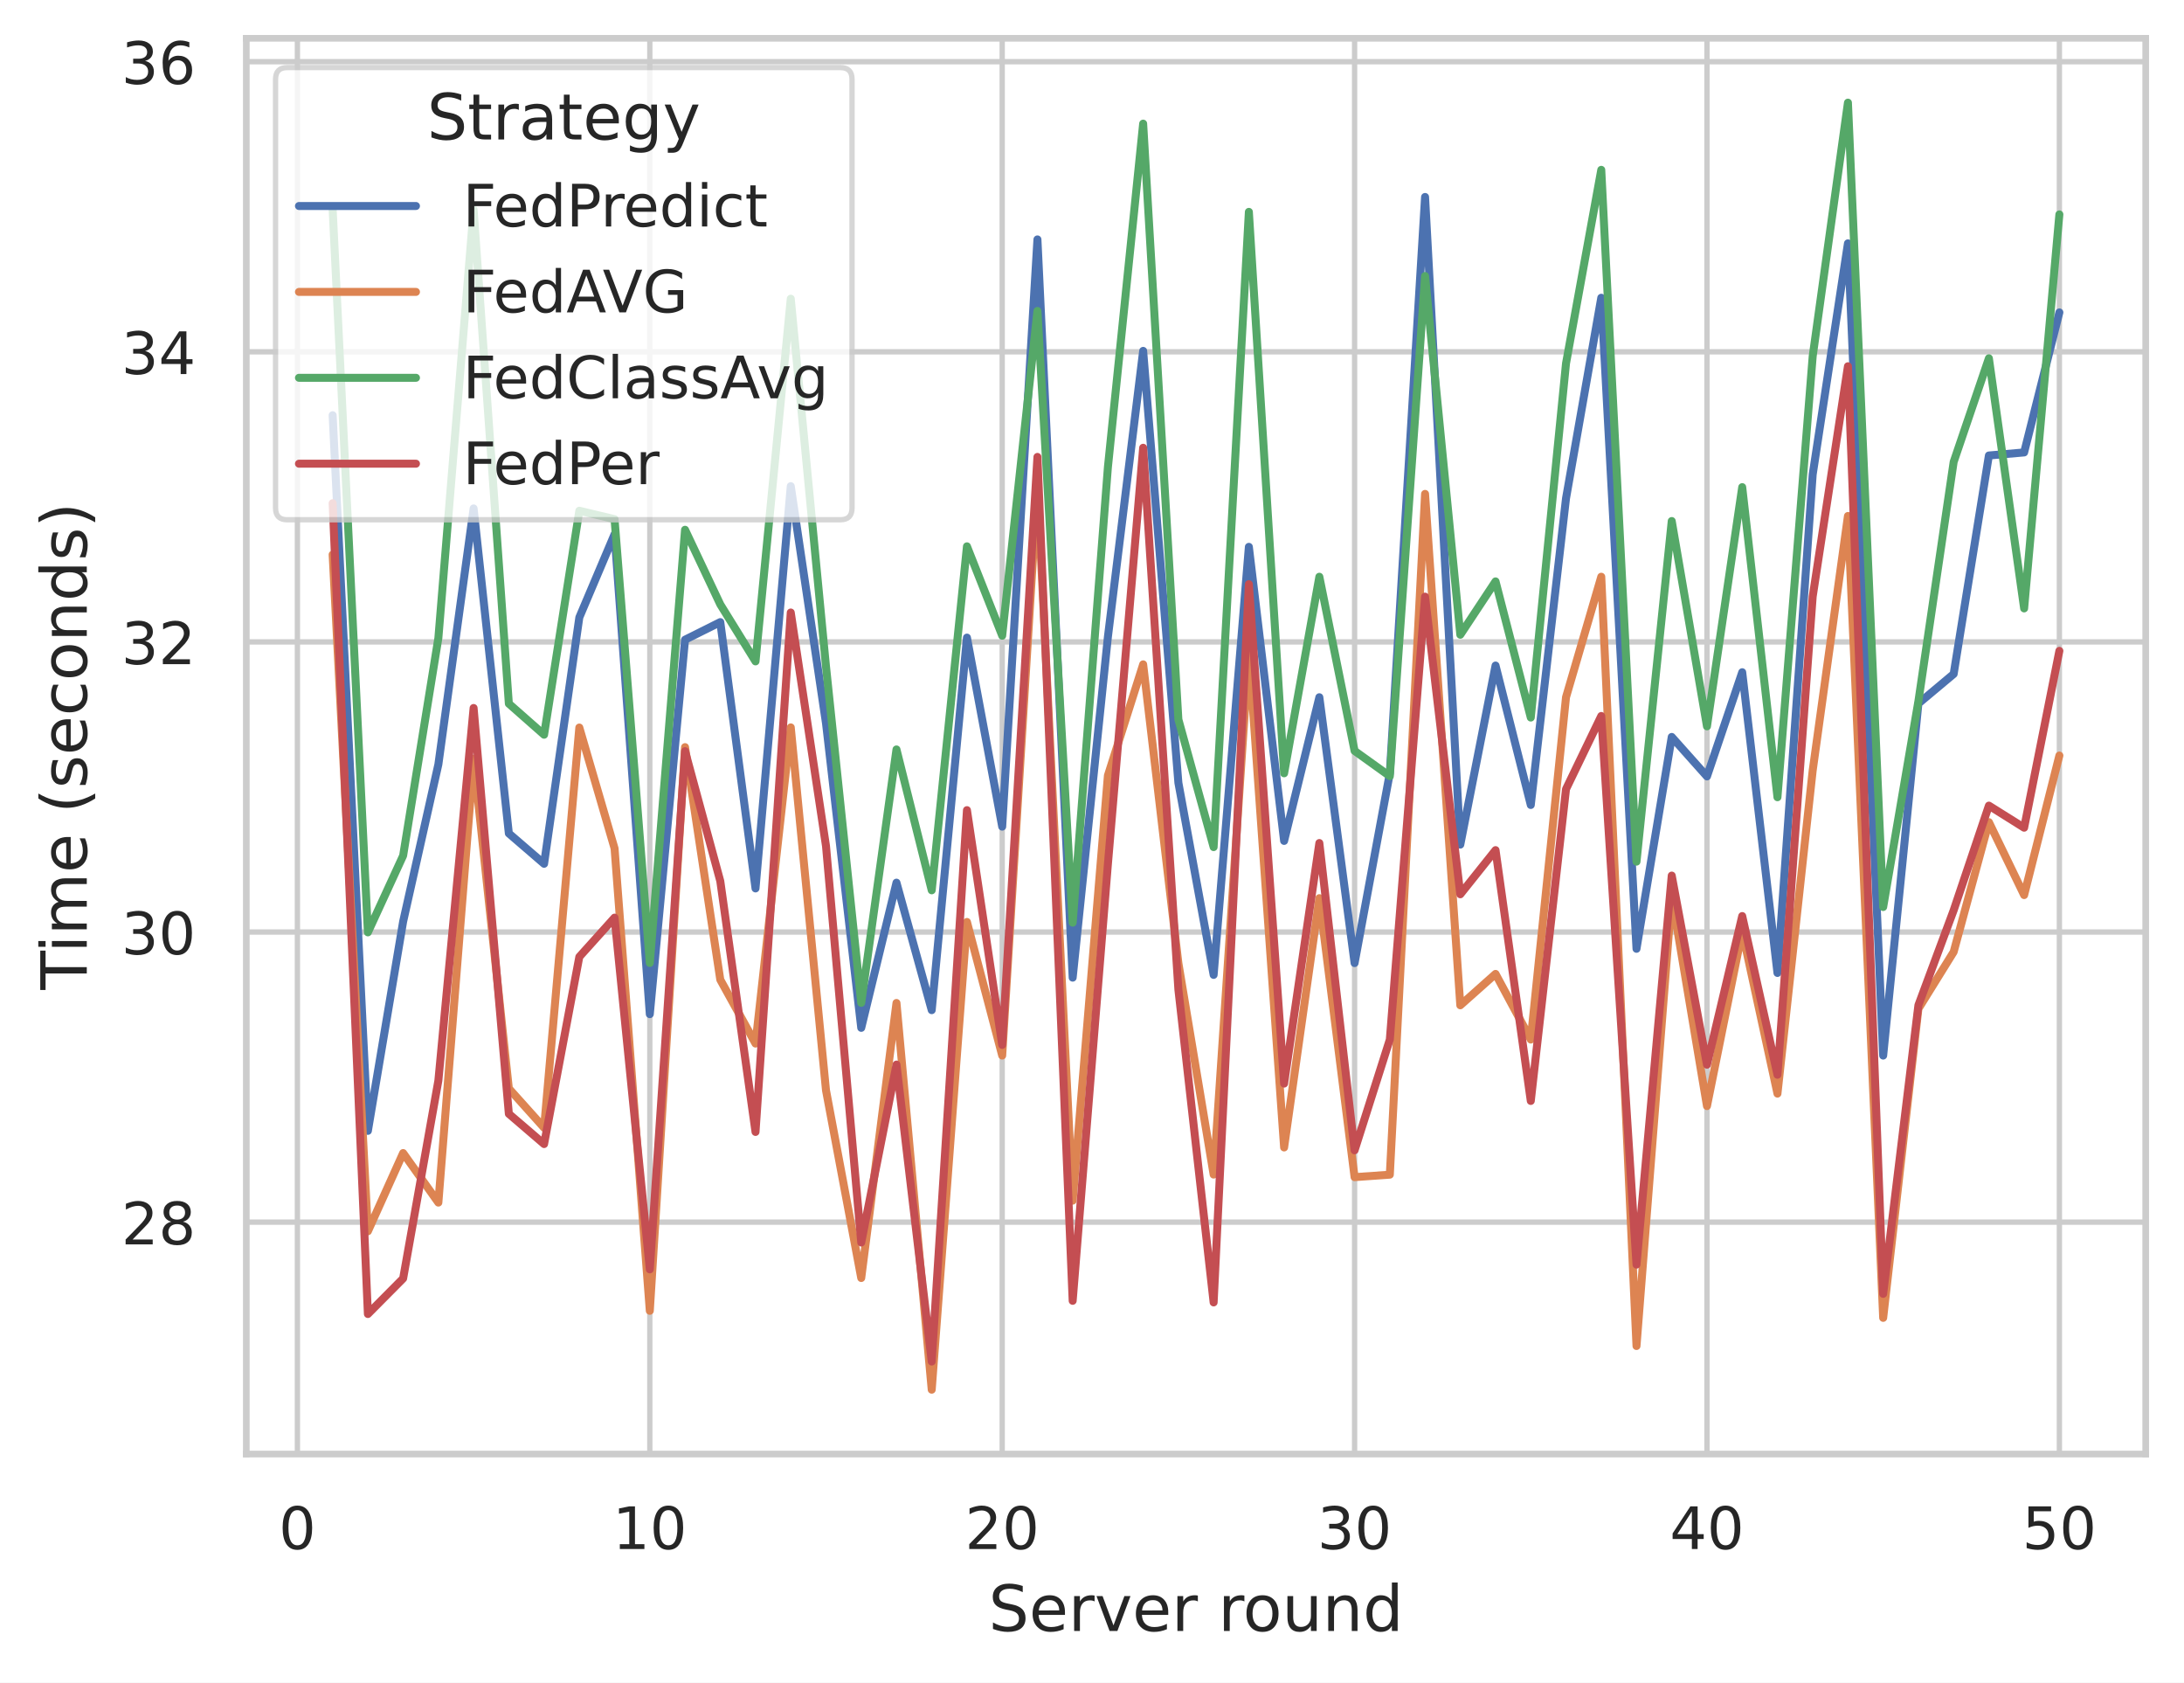
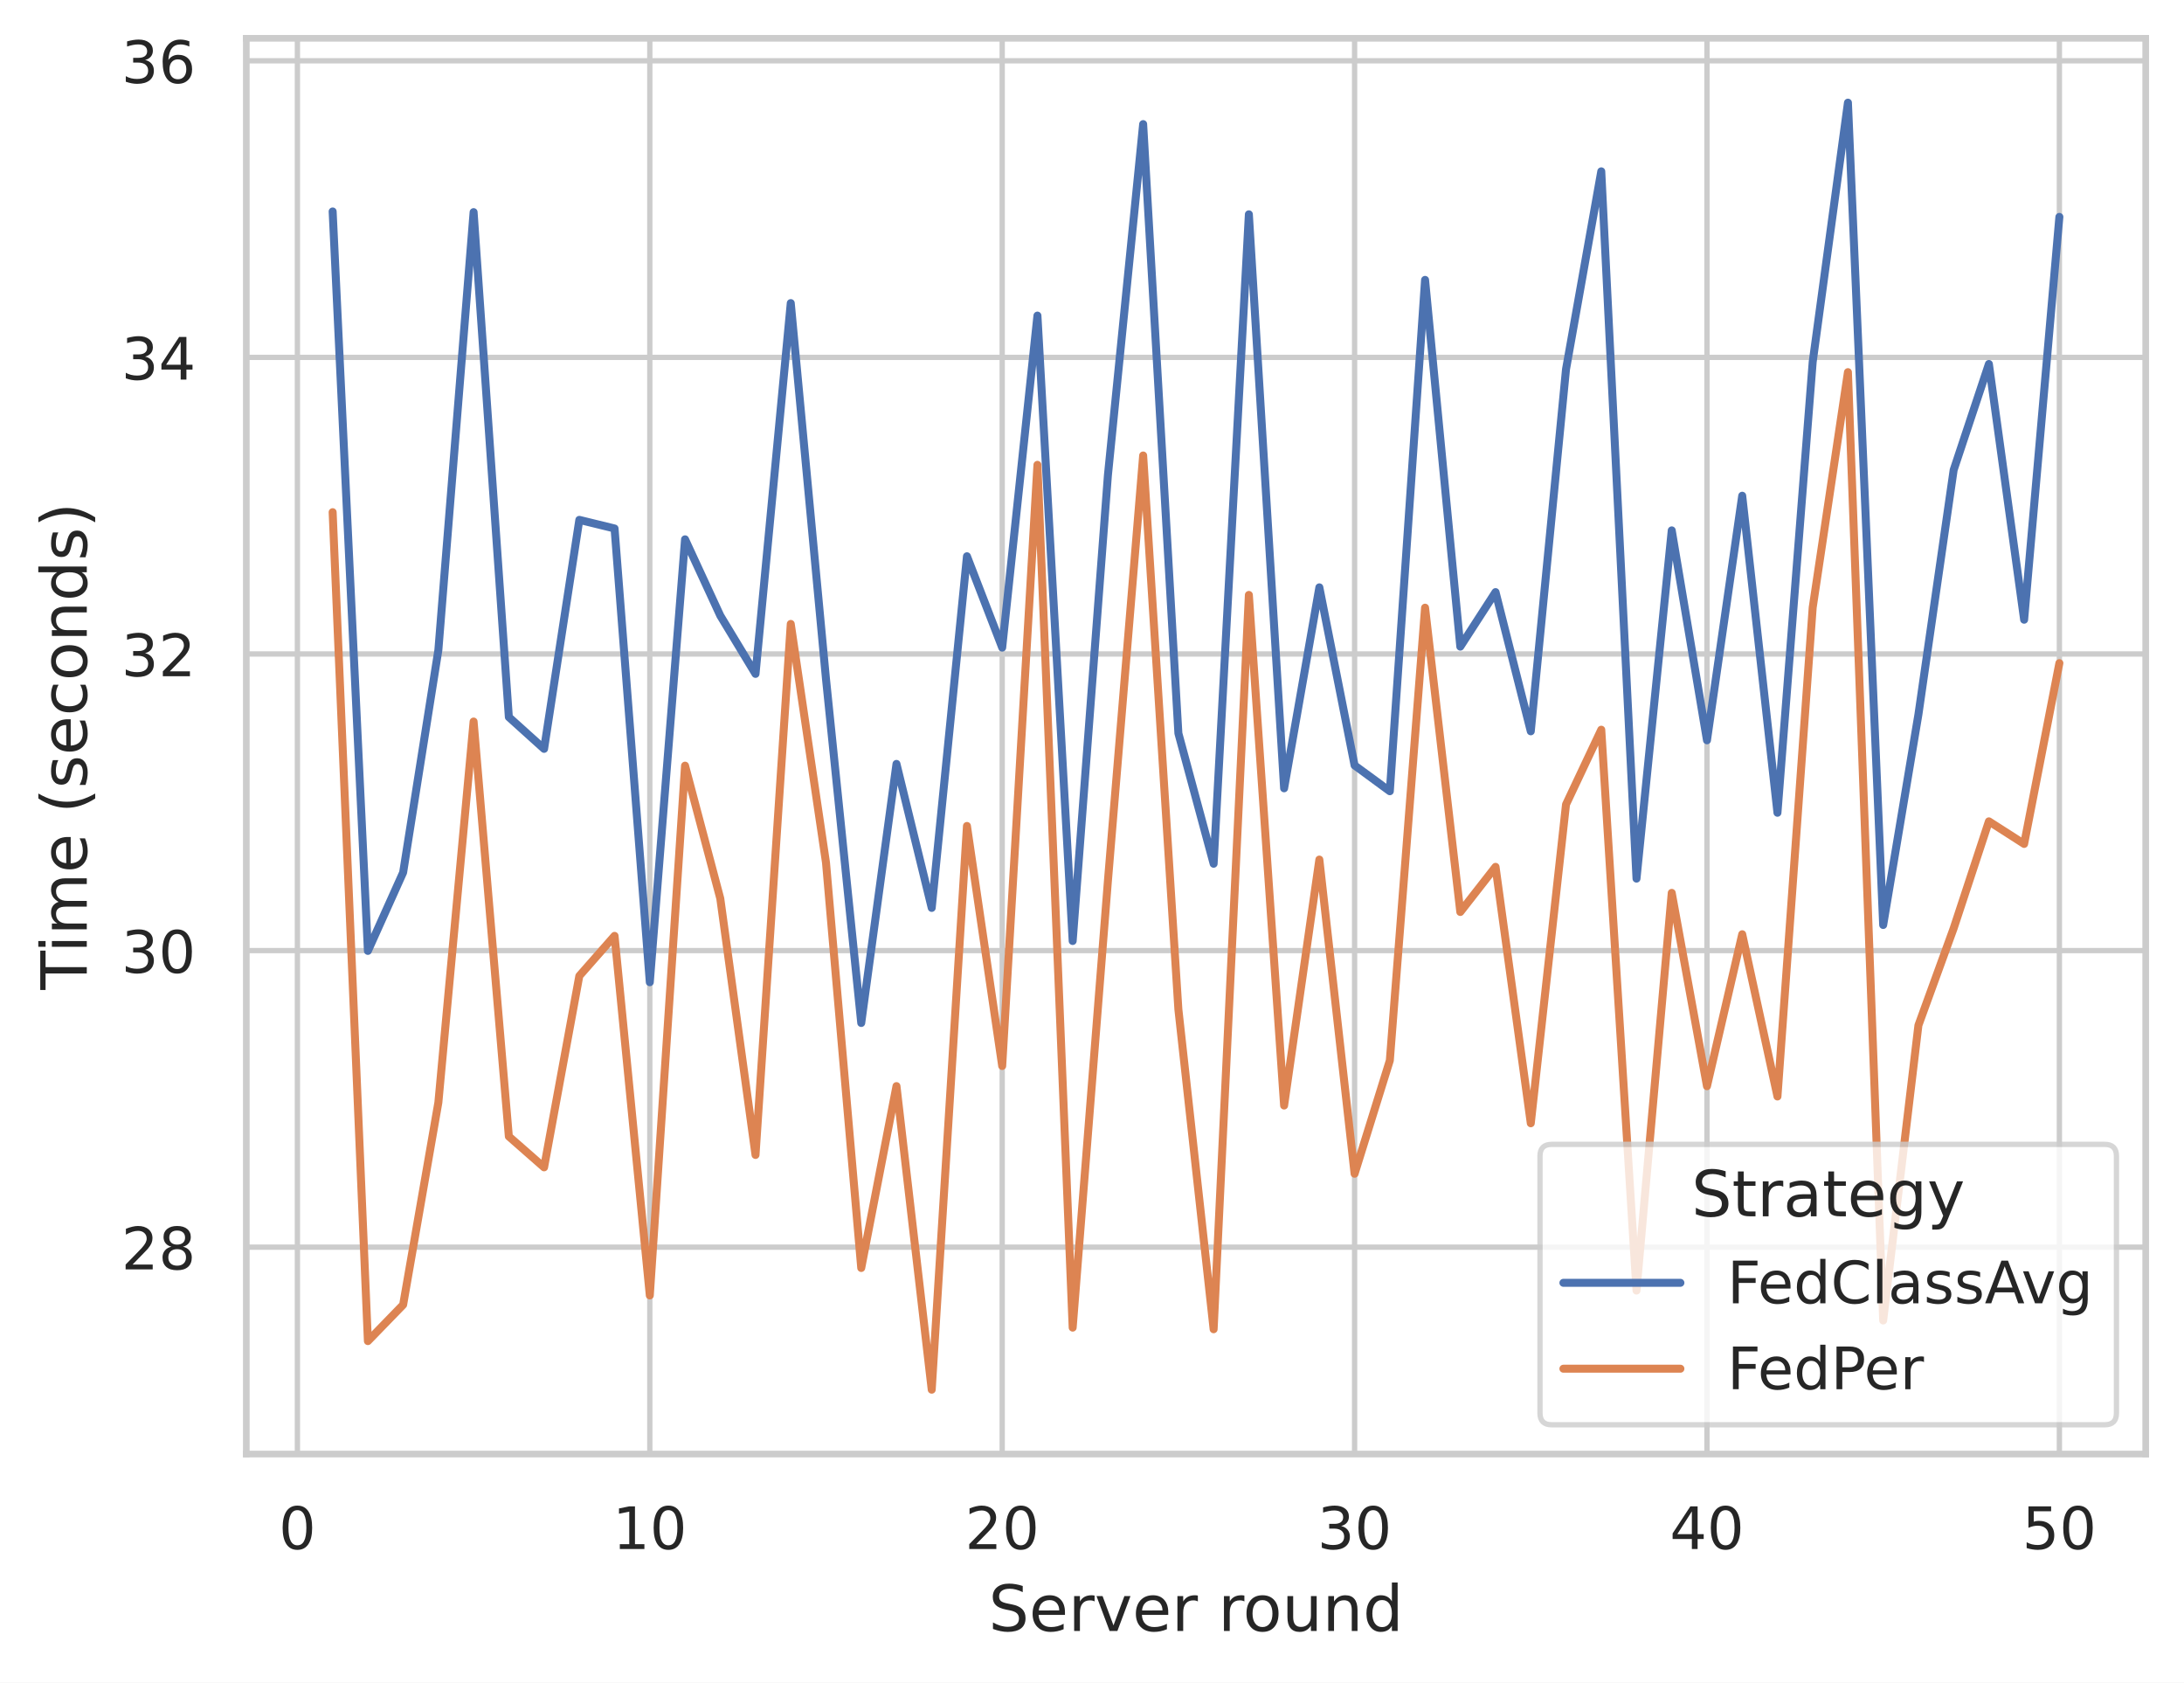
<svg xmlns="http://www.w3.org/2000/svg" xmlns:xlink="http://www.w3.org/1999/xlink" width="410.631pt" height="316.272pt" viewBox="0 0 410.631 316.272" version="1.1">
  <defs>
    <style type="text/css">*{stroke-linejoin: round; stroke-linecap: butt}</style>
  </defs>
  <g id="figure_1">
    <g id="patch_1">
      <path d="M 0 316.272  L 410.631 316.272  L 410.631 0  L 0 0  z " style="fill: #ffffff" />
    </g>
    <g id="axes_1">
      <g id="patch_2">
        <path d="M 46.311 273.312  L 403.431 273.312  L 403.431 7.2  L 46.311 7.2  z " style="fill: #ffffff" />
      </g>
      <g id="matplotlib.axis_1">
        <g id="xtick_1">
          <g id="line2d_1">
-             <path d="M 55.918 273.312  L 55.918 7.2  " clip-path="url(#pf19a397cd6)" style="fill: none; stroke: #cccccc; stroke-linecap: round" />
+             <path d="M 55.918 273.312  L 55.918 7.2  " clip-path="url(#p0d0c884f26)" style="fill: none; stroke: #cccccc; stroke-linecap: round" />
          </g>
          <g id="text_1">
            <g style="fill: #262626" transform="translate(52.419 291.1703) scale(0.11 -0.11)">
              <defs>
                <path id="DejaVuSans-30" d="M 2034 4250  Q 1547 4250 1301 3770  Q 1056 3291 1056 2328  Q 1056 1369 1301 889  Q 1547 409 2034 409  Q 2525 409 2770 889  Q 3016 1369 3016 2328  Q 3016 3291 2770 3770  Q 2525 4250 2034 4250  z M 2034 4750  Q 2819 4750 3233 4129  Q 3647 3509 3647 2328  Q 3647 1150 3233 529  Q 2819 -91 2034 -91  Q 1250 -91 836 529  Q 422 1150 422 2328  Q 422 3509 836 4129  Q 1250 4750 2034 4750  z " transform="scale(0.015625)" />
              </defs>
              <use xlink:href="#DejaVuSans-30" />
            </g>
          </g>
        </g>
        <g id="xtick_2">
          <g id="line2d_2">
-             <path d="M 122.174 273.312  L 122.174 7.2  " clip-path="url(#pf19a397cd6)" style="fill: none; stroke: #cccccc; stroke-linecap: round" />
+             <path d="M 122.174 273.312  L 122.174 7.2  " clip-path="url(#p0d0c884f26)" style="fill: none; stroke: #cccccc; stroke-linecap: round" />
          </g>
          <g id="text_2">
            <g style="fill: #262626" transform="translate(115.1757 291.1703) scale(0.11 -0.11)">
              <defs>
                <path id="DejaVuSans-31" d="M 794 531  L 1825 531  L 1825 4091  L 703 3866  L 703 4441  L 1819 4666  L 2450 4666  L 2450 531  L 3481 531  L 3481 0  L 794 0  L 794 531  z " transform="scale(0.015625)" />
              </defs>
              <use xlink:href="#DejaVuSans-31" />
              <use xlink:href="#DejaVuSans-30" x="63.623" />
            </g>
          </g>
        </g>
        <g id="xtick_3">
          <g id="line2d_3">
-             <path d="M 188.43 273.312  L 188.43 7.2  " clip-path="url(#pf19a397cd6)" style="fill: none; stroke: #cccccc; stroke-linecap: round" />
+             <path d="M 188.43 273.312  L 188.43 7.2  " clip-path="url(#p0d0c884f26)" style="fill: none; stroke: #cccccc; stroke-linecap: round" />
          </g>
          <g id="text_3">
            <g style="fill: #262626" transform="translate(181.4317 291.1703) scale(0.11 -0.11)">
              <defs>
                <path id="DejaVuSans-32" d="M 1228 531  L 3431 531  L 3431 0  L 469 0  L 469 531  Q 828 903 1448 1529  Q 2069 2156 2228 2338  Q 2531 2678 2651 2914  Q 2772 3150 2772 3378  Q 2772 3750 2511 3984  Q 2250 4219 1831 4219  Q 1534 4219 1204 4116  Q 875 4013 500 3803  L 500 4441  Q 881 4594 1212 4672  Q 1544 4750 1819 4750  Q 2544 4750 2975 4387  Q 3406 4025 3406 3419  Q 3406 3131 3298 2873  Q 3191 2616 2906 2266  Q 2828 2175 2409 1742  Q 1991 1309 1228 531  z " transform="scale(0.015625)" />
              </defs>
              <use xlink:href="#DejaVuSans-32" />
              <use xlink:href="#DejaVuSans-30" x="63.623" />
            </g>
          </g>
        </g>
        <g id="xtick_4">
          <g id="line2d_4">
-             <path d="M 254.686 273.312  L 254.686 7.2  " clip-path="url(#pf19a397cd6)" style="fill: none; stroke: #cccccc; stroke-linecap: round" />
+             <path d="M 254.686 273.312  L 254.686 7.2  " clip-path="url(#p0d0c884f26)" style="fill: none; stroke: #cccccc; stroke-linecap: round" />
          </g>
          <g id="text_4">
            <g style="fill: #262626" transform="translate(247.6877 291.1703) scale(0.11 -0.11)">
              <defs>
                <path id="DejaVuSans-33" d="M 2597 2516  Q 3050 2419 3304 2112  Q 3559 1806 3559 1356  Q 3559 666 3084 287  Q 2609 -91 1734 -91  Q 1441 -91 1130 -33  Q 819 25 488 141  L 488 750  Q 750 597 1062 519  Q 1375 441 1716 441  Q 2309 441 2620 675  Q 2931 909 2931 1356  Q 2931 1769 2642 2001  Q 2353 2234 1838 2234  L 1294 2234  L 1294 2753  L 1863 2753  Q 2328 2753 2575 2939  Q 2822 3125 2822 3475  Q 2822 3834 2567 4026  Q 2313 4219 1838 4219  Q 1578 4219 1281 4162  Q 984 4106 628 3988  L 628 4550  Q 988 4650 1302 4700  Q 1616 4750 1894 4750  Q 2613 4750 3031 4423  Q 3450 4097 3450 3541  Q 3450 3153 3228 2886  Q 3006 2619 2597 2516  z " transform="scale(0.015625)" />
              </defs>
              <use xlink:href="#DejaVuSans-33" />
              <use xlink:href="#DejaVuSans-30" x="63.623" />
            </g>
          </g>
        </g>
        <g id="xtick_5">
          <g id="line2d_5">
-             <path d="M 320.942 273.312  L 320.942 7.2  " clip-path="url(#pf19a397cd6)" style="fill: none; stroke: #cccccc; stroke-linecap: round" />
+             <path d="M 320.942 273.312  L 320.942 7.2  " clip-path="url(#p0d0c884f26)" style="fill: none; stroke: #cccccc; stroke-linecap: round" />
          </g>
          <g id="text_5">
            <g style="fill: #262626" transform="translate(313.9437 291.1703) scale(0.11 -0.11)">
              <defs>
                <path id="DejaVuSans-34" d="M 2419 4116  L 825 1625  L 2419 1625  L 2419 4116  z M 2253 4666  L 3047 4666  L 3047 1625  L 3713 1625  L 3713 1100  L 3047 1100  L 3047 0  L 2419 0  L 2419 1100  L 313 1100  L 313 1709  L 2253 4666  z " transform="scale(0.015625)" />
              </defs>
              <use xlink:href="#DejaVuSans-34" />
              <use xlink:href="#DejaVuSans-30" x="63.623" />
            </g>
          </g>
        </g>
        <g id="xtick_6">
          <g id="line2d_6">
-             <path d="M 387.199 273.312  L 387.199 7.2  " clip-path="url(#pf19a397cd6)" style="fill: none; stroke: #cccccc; stroke-linecap: round" />
+             <path d="M 387.199 273.312  L 387.199 7.2  " clip-path="url(#p0d0c884f26)" style="fill: none; stroke: #cccccc; stroke-linecap: round" />
          </g>
          <g id="text_6">
            <g style="fill: #262626" transform="translate(380.1998 291.1703) scale(0.11 -0.11)">
              <defs>
                <path id="DejaVuSans-35" d="M 691 4666  L 3169 4666  L 3169 4134  L 1269 4134  L 1269 2991  Q 1406 3038 1543 3061  Q 1681 3084 1819 3084  Q 2600 3084 3056 2656  Q 3513 2228 3513 1497  Q 3513 744 3044 326  Q 2575 -91 1722 -91  Q 1428 -91 1123 -41  Q 819 9 494 109  L 494 744  Q 775 591 1075 516  Q 1375 441 1709 441  Q 2250 441 2565 725  Q 2881 1009 2881 1497  Q 2881 1984 2565 2268  Q 2250 2553 1709 2553  Q 1456 2553 1204 2497  Q 953 2441 691 2322  L 691 4666  z " transform="scale(0.015625)" />
              </defs>
              <use xlink:href="#DejaVuSans-35" />
              <use xlink:href="#DejaVuSans-30" x="63.623" />
            </g>
          </g>
        </g>
        <g id="text_7">
          <g style="fill: #262626" transform="translate(185.8703 306.5761) scale(0.12 -0.12)">
            <defs>
              <path id="DejaVuSans-53" d="M 3425 4513  L 3425 3897  Q 3066 4069 2747 4153  Q 2428 4238 2131 4238  Q 1616 4238 1336 4038  Q 1056 3838 1056 3469  Q 1056 3159 1242 3001  Q 1428 2844 1947 2747  L 2328 2669  Q 3034 2534 3370 2195  Q 3706 1856 3706 1288  Q 3706 609 3251 259  Q 2797 -91 1919 -91  Q 1588 -91 1214 -16  Q 841 59 441 206  L 441 856  Q 825 641 1194 531  Q 1563 422 1919 422  Q 2459 422 2753 634  Q 3047 847 3047 1241  Q 3047 1584 2836 1778  Q 2625 1972 2144 2069  L 1759 2144  Q 1053 2284 737 2584  Q 422 2884 422 3419  Q 422 4038 858 4394  Q 1294 4750 2059 4750  Q 2388 4750 2728 4690  Q 3069 4631 3425 4513  z " transform="scale(0.015625)" />
              <path id="DejaVuSans-65" d="M 3597 1894  L 3597 1613  L 953 1613  Q 991 1019 1311 708  Q 1631 397 2203 397  Q 2534 397 2845 478  Q 3156 559 3463 722  L 3463 178  Q 3153 47 2828 -22  Q 2503 -91 2169 -91  Q 1331 -91 842 396  Q 353 884 353 1716  Q 353 2575 817 3079  Q 1281 3584 2069 3584  Q 2775 3584 3186 3129  Q 3597 2675 3597 1894  z M 3022 2063  Q 3016 2534 2758 2815  Q 2500 3097 2075 3097  Q 1594 3097 1305 2825  Q 1016 2553 972 2059  L 3022 2063  z " transform="scale(0.015625)" />
              <path id="DejaVuSans-72" d="M 2631 2963  Q 2534 3019 2420 3045  Q 2306 3072 2169 3072  Q 1681 3072 1420 2755  Q 1159 2438 1159 1844  L 1159 0  L 581 0  L 581 3500  L 1159 3500  L 1159 2956  Q 1341 3275 1631 3429  Q 1922 3584 2338 3584  Q 2397 3584 2469 3576  Q 2541 3569 2628 3553  L 2631 2963  z " transform="scale(0.015625)" />
              <path id="DejaVuSans-76" d="M 191 3500  L 800 3500  L 1894 563  L 2988 3500  L 3597 3500  L 2284 0  L 1503 0  L 191 3500  z " transform="scale(0.015625)" />
              <path id="DejaVuSans-20" transform="scale(0.015625)" />
              <path id="DejaVuSans-6f" d="M 1959 3097  Q 1497 3097 1228 2736  Q 959 2375 959 1747  Q 959 1119 1226 758  Q 1494 397 1959 397  Q 2419 397 2687 759  Q 2956 1122 2956 1747  Q 2956 2369 2687 2733  Q 2419 3097 1959 3097  z M 1959 3584  Q 2709 3584 3137 3096  Q 3566 2609 3566 1747  Q 3566 888 3137 398  Q 2709 -91 1959 -91  Q 1206 -91 779 398  Q 353 888 353 1747  Q 353 2609 779 3096  Q 1206 3584 1959 3584  z " transform="scale(0.015625)" />
              <path id="DejaVuSans-75" d="M 544 1381  L 544 3500  L 1119 3500  L 1119 1403  Q 1119 906 1312 657  Q 1506 409 1894 409  Q 2359 409 2629 706  Q 2900 1003 2900 1516  L 2900 3500  L 3475 3500  L 3475 0  L 2900 0  L 2900 538  Q 2691 219 2414 64  Q 2138 -91 1772 -91  Q 1169 -91 856 284  Q 544 659 544 1381  z M 1991 3584  L 1991 3584  z " transform="scale(0.015625)" />
              <path id="DejaVuSans-6e" d="M 3513 2113  L 3513 0  L 2938 0  L 2938 2094  Q 2938 2591 2744 2837  Q 2550 3084 2163 3084  Q 1697 3084 1428 2787  Q 1159 2491 1159 1978  L 1159 0  L 581 0  L 581 3500  L 1159 3500  L 1159 2956  Q 1366 3272 1645 3428  Q 1925 3584 2291 3584  Q 2894 3584 3203 3211  Q 3513 2838 3513 2113  z " transform="scale(0.015625)" />
              <path id="DejaVuSans-64" d="M 2906 2969  L 2906 4863  L 3481 4863  L 3481 0  L 2906 0  L 2906 525  Q 2725 213 2448 61  Q 2172 -91 1784 -91  Q 1150 -91 751 415  Q 353 922 353 1747  Q 353 2572 751 3078  Q 1150 3584 1784 3584  Q 2172 3584 2448 3432  Q 2725 3281 2906 2969  z M 947 1747  Q 947 1113 1208 752  Q 1469 391 1925 391  Q 2381 391 2643 752  Q 2906 1113 2906 1747  Q 2906 2381 2643 2742  Q 2381 3103 1925 3103  Q 1469 3103 1208 2742  Q 947 2381 947 1747  z " transform="scale(0.015625)" />
            </defs>
            <use xlink:href="#DejaVuSans-53" />
            <use xlink:href="#DejaVuSans-65" x="63.477" />
            <use xlink:href="#DejaVuSans-72" x="125" />
            <use xlink:href="#DejaVuSans-76" x="166.113" />
            <use xlink:href="#DejaVuSans-65" x="225.293" />
            <use xlink:href="#DejaVuSans-72" x="286.816" />
            <use xlink:href="#DejaVuSans-20" x="327.93" />
            <use xlink:href="#DejaVuSans-72" x="359.717" />
            <use xlink:href="#DejaVuSans-6f" x="398.58" />
            <use xlink:href="#DejaVuSans-75" x="459.762" />
            <use xlink:href="#DejaVuSans-6e" x="523.141" />
            <use xlink:href="#DejaVuSans-64" x="586.52" />
          </g>
        </g>
      </g>
      <g id="matplotlib.axis_2">
        <g id="ytick_1">
          <g id="line2d_7">
-             <path d="M 46.311 229.725  L 403.431 229.725  " clip-path="url(#pf19a397cd6)" style="fill: none; stroke: #cccccc; stroke-linecap: round" />
+             <path d="M 46.311 234.43  L 403.431 234.43  " clip-path="url(#p0d0c884f26)" style="fill: none; stroke: #cccccc; stroke-linecap: round" />
          </g>
          <g id="text_8">
-             <g style="fill: #262626" transform="translate(22.81375 233.9042) scale(0.11 -0.11)">
+             <g style="fill: #262626" transform="translate(22.81375 238.6095) scale(0.11 -0.11)">
              <defs>
                <path id="DejaVuSans-38" d="M 2034 2216  Q 1584 2216 1326 1975  Q 1069 1734 1069 1313  Q 1069 891 1326 650  Q 1584 409 2034 409  Q 2484 409 2743 651  Q 3003 894 3003 1313  Q 3003 1734 2745 1975  Q 2488 2216 2034 2216  z M 1403 2484  Q 997 2584 770 2862  Q 544 3141 544 3541  Q 544 4100 942 4425  Q 1341 4750 2034 4750  Q 2731 4750 3128 4425  Q 3525 4100 3525 3541  Q 3525 3141 3298 2862  Q 3072 2584 2669 2484  Q 3125 2378 3379 2068  Q 3634 1759 3634 1313  Q 3634 634 3220 271  Q 2806 -91 2034 -91  Q 1263 -91 848 271  Q 434 634 434 1313  Q 434 1759 690 2068  Q 947 2378 1403 2484  z M 1172 3481  Q 1172 3119 1398 2916  Q 1625 2713 2034 2713  Q 2441 2713 2670 2916  Q 2900 3119 2900 3481  Q 2900 3844 2670 4047  Q 2441 4250 2034 4250  Q 1625 4250 1398 4047  Q 1172 3844 1172 3481  z " transform="scale(0.015625)" />
              </defs>
              <use xlink:href="#DejaVuSans-32" />
              <use xlink:href="#DejaVuSans-38" x="63.623" />
            </g>
          </g>
        </g>
        <g id="ytick_2">
          <g id="line2d_8">
-             <path d="M 46.311 175.193  L 403.431 175.193  " clip-path="url(#pf19a397cd6)" style="fill: none; stroke: #cccccc; stroke-linecap: round" />
+             <path d="M 46.311 178.678  L 403.431 178.678  " clip-path="url(#p0d0c884f26)" style="fill: none; stroke: #cccccc; stroke-linecap: round" />
          </g>
          <g id="text_9">
-             <g style="fill: #262626" transform="translate(22.81375 179.3717) scale(0.11 -0.11)">
+             <g style="fill: #262626" transform="translate(22.81375 182.8576) scale(0.11 -0.11)">
              <use xlink:href="#DejaVuSans-33" />
              <use xlink:href="#DejaVuSans-30" x="63.623" />
            </g>
          </g>
        </g>
        <g id="ytick_3">
          <g id="line2d_9">
-             <path d="M 46.311 120.66  L 403.431 120.66  " clip-path="url(#pf19a397cd6)" style="fill: none; stroke: #cccccc; stroke-linecap: round" />
+             <path d="M 46.311 122.927  L 403.431 122.927  " clip-path="url(#p0d0c884f26)" style="fill: none; stroke: #cccccc; stroke-linecap: round" />
          </g>
          <g id="text_10">
-             <g style="fill: #262626" transform="translate(22.81375 124.8392) scale(0.11 -0.11)">
+             <g style="fill: #262626" transform="translate(22.81375 127.1057) scale(0.11 -0.11)">
              <use xlink:href="#DejaVuSans-33" />
              <use xlink:href="#DejaVuSans-32" x="63.623" />
            </g>
          </g>
        </g>
        <g id="ytick_4">
          <g id="line2d_10">
-             <path d="M 46.311 66.127  L 403.431 66.127  " clip-path="url(#pf19a397cd6)" style="fill: none; stroke: #cccccc; stroke-linecap: round" />
+             <path d="M 46.311 67.175  L 403.431 67.175  " clip-path="url(#p0d0c884f26)" style="fill: none; stroke: #cccccc; stroke-linecap: round" />
          </g>
          <g id="text_11">
-             <g style="fill: #262626" transform="translate(22.81375 70.30664) scale(0.11 -0.11)">
+             <g style="fill: #262626" transform="translate(22.81375 71.35381) scale(0.11 -0.11)">
              <use xlink:href="#DejaVuSans-33" />
              <use xlink:href="#DejaVuSans-34" x="63.623" />
            </g>
          </g>
        </g>
        <g id="ytick_5">
          <g id="line2d_11">
-             <path d="M 46.311 11.595  L 403.431 11.595  " clip-path="url(#pf19a397cd6)" style="fill: none; stroke: #cccccc; stroke-linecap: round" />
+             <path d="M 46.311 11.423  L 403.431 11.423  " clip-path="url(#p0d0c884f26)" style="fill: none; stroke: #cccccc; stroke-linecap: round" />
          </g>
          <g id="text_12">
-             <g style="fill: #262626" transform="translate(22.81375 15.77412) scale(0.11 -0.11)">
+             <g style="fill: #262626" transform="translate(22.81375 15.60192) scale(0.11 -0.11)">
              <defs>
                <path id="DejaVuSans-36" d="M 2113 2584  Q 1688 2584 1439 2293  Q 1191 2003 1191 1497  Q 1191 994 1439 701  Q 1688 409 2113 409  Q 2538 409 2786 701  Q 3034 994 3034 1497  Q 3034 2003 2786 2293  Q 2538 2584 2113 2584  z M 3366 4563  L 3366 3988  Q 3128 4100 2886 4159  Q 2644 4219 2406 4219  Q 1781 4219 1451 3797  Q 1122 3375 1075 2522  Q 1259 2794 1537 2939  Q 1816 3084 2150 3084  Q 2853 3084 3261 2657  Q 3669 2231 3669 1497  Q 3669 778 3244 343  Q 2819 -91 2113 -91  Q 1303 -91 875 529  Q 447 1150 447 2328  Q 447 3434 972 4092  Q 1497 4750 2381 4750  Q 2619 4750 2861 4703  Q 3103 4656 3366 4563  z " transform="scale(0.015625)" />
              </defs>
              <use xlink:href="#DejaVuSans-33" />
              <use xlink:href="#DejaVuSans-36" x="63.623" />
            </g>
          </g>
        </g>
        <g id="text_13">
          <g style="fill: #262626" transform="translate(16.31812 186.0501) rotate(-90) scale(0.12 -0.12)">
            <defs>
              <path id="DejaVuSans-54" d="M -19 4666  L 3928 4666  L 3928 4134  L 2272 4134  L 2272 0  L 1638 0  L 1638 4134  L -19 4134  L -19 4666  z " transform="scale(0.015625)" />
              <path id="DejaVuSans-69" d="M 603 3500  L 1178 3500  L 1178 0  L 603 0  L 603 3500  z M 603 4863  L 1178 4863  L 1178 4134  L 603 4134  L 603 4863  z " transform="scale(0.015625)" />
              <path id="DejaVuSans-6d" d="M 3328 2828  Q 3544 3216 3844 3400  Q 4144 3584 4550 3584  Q 5097 3584 5394 3201  Q 5691 2819 5691 2113  L 5691 0  L 5113 0  L 5113 2094  Q 5113 2597 4934 2840  Q 4756 3084 4391 3084  Q 3944 3084 3684 2787  Q 3425 2491 3425 1978  L 3425 0  L 2847 0  L 2847 2094  Q 2847 2600 2669 2842  Q 2491 3084 2119 3084  Q 1678 3084 1418 2786  Q 1159 2488 1159 1978  L 1159 0  L 581 0  L 581 3500  L 1159 3500  L 1159 2956  Q 1356 3278 1631 3431  Q 1906 3584 2284 3584  Q 2666 3584 2933 3390  Q 3200 3197 3328 2828  z " transform="scale(0.015625)" />
              <path id="DejaVuSans-28" d="M 1984 4856  Q 1566 4138 1362 3434  Q 1159 2731 1159 2009  Q 1159 1288 1364 580  Q 1569 -128 1984 -844  L 1484 -844  Q 1016 -109 783 600  Q 550 1309 550 2009  Q 550 2706 781 3412  Q 1013 4119 1484 4856  L 1984 4856  z " transform="scale(0.015625)" />
              <path id="DejaVuSans-73" d="M 2834 3397  L 2834 2853  Q 2591 2978 2328 3040  Q 2066 3103 1784 3103  Q 1356 3103 1142 2972  Q 928 2841 928 2578  Q 928 2378 1081 2264  Q 1234 2150 1697 2047  L 1894 2003  Q 2506 1872 2764 1633  Q 3022 1394 3022 966  Q 3022 478 2636 193  Q 2250 -91 1575 -91  Q 1294 -91 989 -36  Q 684 19 347 128  L 347 722  Q 666 556 975 473  Q 1284 391 1588 391  Q 1994 391 2212 530  Q 2431 669 2431 922  Q 2431 1156 2273 1281  Q 2116 1406 1581 1522  L 1381 1569  Q 847 1681 609 1914  Q 372 2147 372 2553  Q 372 3047 722 3315  Q 1072 3584 1716 3584  Q 2034 3584 2315 3537  Q 2597 3491 2834 3397  z " transform="scale(0.015625)" />
              <path id="DejaVuSans-63" d="M 3122 3366  L 3122 2828  Q 2878 2963 2633 3030  Q 2388 3097 2138 3097  Q 1578 3097 1268 2742  Q 959 2388 959 1747  Q 959 1106 1268 751  Q 1578 397 2138 397  Q 2388 397 2633 464  Q 2878 531 3122 666  L 3122 134  Q 2881 22 2623 -34  Q 2366 -91 2075 -91  Q 1284 -91 818 406  Q 353 903 353 1747  Q 353 2603 823 3093  Q 1294 3584 2113 3584  Q 2378 3584 2631 3529  Q 2884 3475 3122 3366  z " transform="scale(0.015625)" />
              <path id="DejaVuSans-29" d="M 513 4856  L 1013 4856  Q 1481 4119 1714 3412  Q 1947 2706 1947 2009  Q 1947 1309 1714 600  Q 1481 -109 1013 -844  L 513 -844  Q 928 -128 1133 580  Q 1338 1288 1338 2009  Q 1338 2731 1133 3434  Q 928 4138 513 4856  z " transform="scale(0.015625)" />
            </defs>
            <use xlink:href="#DejaVuSans-54" />
            <use xlink:href="#DejaVuSans-69" x="57.959" />
            <use xlink:href="#DejaVuSans-6d" x="85.742" />
            <use xlink:href="#DejaVuSans-65" x="183.154" />
            <use xlink:href="#DejaVuSans-20" x="244.678" />
            <use xlink:href="#DejaVuSans-28" x="276.465" />
            <use xlink:href="#DejaVuSans-73" x="315.479" />
            <use xlink:href="#DejaVuSans-65" x="367.578" />
            <use xlink:href="#DejaVuSans-63" x="429.102" />
            <use xlink:href="#DejaVuSans-6f" x="484.082" />
            <use xlink:href="#DejaVuSans-6e" x="545.264" />
            <use xlink:href="#DejaVuSans-64" x="608.643" />
            <use xlink:href="#DejaVuSans-73" x="672.119" />
            <use xlink:href="#DejaVuSans-29" x="724.219" />
          </g>
        </g>
      </g>
      <g id="PolyCollection_1" />
      <g id="PolyCollection_2" />
-       <g id="PolyCollection_3" />
-       <g id="PolyCollection_4" />
      <g id="line2d_12">
-         <path d="M 62.544 78.046  L 69.17 212.568  L 75.795 173.226  L 82.421 143.687  L 89.046 95.57  L 95.672 156.654  L 102.298 162.363  L 108.923 116.056  L 115.549 100.415  L 122.174 190.628  L 128.8 120.245  L 135.426 116.936  L 142.051 166.995  L 148.677 91.382  L 155.302 135.944  L 161.928 193.203  L 168.554 165.913  L 175.179 189.876  L 181.805 119.849  L 188.43 155.38  L 195.056 45.003  L 201.682 183.765  L 208.307 119.699  L 214.933 65.956  L 221.558 147.14  L 228.184 183.246  L 234.81 102.789  L 241.435 158.065  L 248.061 131.06  L 254.686 181.029  L 261.312 145.321  L 267.938 37.022  L 274.563 158.758  L 281.189 125.1  L 287.814 151.313  L 294.44 93.672  L 301.066 55.969  L 307.691 178.344  L 314.317 138.521  L 320.942 145.942  L 327.568 126.358  L 334.194 182.883  L 340.819 89.173  L 347.445 45.741  L 354.071 198.414  L 360.696 132.238  L 367.322 126.689  L 373.947 85.617  L 380.573 85.043  L 387.199 58.721  " clip-path="url(#pf19a397cd6)" style="fill: none; stroke: #4c72b0; stroke-width: 1.5; stroke-linecap: round" />
+         <path d="M 62.544 39.747  L 69.17 178.738  L 75.795 164  L 82.421 122.187  L 89.046 39.874  L 95.672 134.79  L 102.298 140.761  L 108.923 97.718  L 115.549 99.338  L 122.174 184.625  L 128.8 101.375  L 135.426 115.717  L 142.051 126.668  L 148.677 56.972  L 155.302 127.64  L 161.928 192.287  L 168.554 143.59  L 175.179 170.658  L 181.805 104.559  L 188.43 121.727  L 195.056 59.323  L 201.682 176.878  L 208.307 89.34  L 214.933 23.328  L 221.558 137.836  L 228.184 162.357  L 234.81 40.283  L 241.435 148.174  L 248.061 110.403  L 254.686 143.866  L 261.312 148.726  L 267.938 52.61  L 274.563 121.545  L 281.189 111.298  L 287.814 137.462  L 294.44 69.402  L 301.066 32.208  L 307.691 165.152  L 314.317 99.695  L 320.942 139.152  L 327.568 93.182  L 334.194 152.773  L 340.819 68.029  L 347.445 19.296  L 354.071 173.869  L 360.696 134.306  L 367.322 88.338  L 373.947 68.417  L 380.573 116.486  L 387.199 40.772  " clip-path="url(#p0d0c884f26)" style="fill: none; stroke: #4c72b0; stroke-width: 1.5; stroke-linecap: round" />
      </g>
      <g id="line2d_13">
-         <path d="M 62.544 104.241  L 69.17 231.445  L 75.795 216.739  L 82.421 226.048  L 89.046 142.613  L 95.672 204.604  L 102.298 211.988  L 108.923 136.754  L 115.549 159.473  L 122.174 246.39  L 128.8 140.439  L 135.426 184.155  L 142.051 196.155  L 148.677 136.728  L 155.302 204.94  L 161.928 240.224  L 168.554 188.528  L 175.179 261.216  L 181.805 173.301  L 188.43 198.409  L 195.056 91.321  L 201.682 225.683  L 208.307 145.771  L 214.933 124.878  L 221.558 181.048  L 228.184 220.78  L 234.81 122.418  L 241.435 215.682  L 248.061 168.826  L 254.686 221.265  L 261.312 220.798  L 267.938 92.837  L 274.563 188.962  L 281.189 183.066  L 287.814 195.401  L 294.44 131.051  L 301.066 108.409  L 307.691 253.006  L 314.317 168.44  L 320.942 207.905  L 327.568 175.066  L 334.194 205.563  L 340.819 144.813  L 347.445 96.986  L 354.071 247.716  L 360.696 189.602  L 367.322 178.927  L 373.947 154.537  L 380.573 168.245  L 387.199 142.018  " clip-path="url(#pf19a397cd6)" style="fill: none; stroke: #dd8452; stroke-width: 1.5; stroke-linecap: round" />
-       </g>
-       <g id="line2d_14">
-         <path d="M 62.544 39.299  L 69.17 175.251  L 75.795 160.835  L 82.421 119.936  L 89.046 39.424  L 95.672 132.264  L 102.298 138.104  L 108.923 96.003  L 115.549 97.588  L 122.174 181.009  L 128.8 99.58  L 135.426 113.609  L 142.051 124.319  L 148.677 56.148  L 155.302 125.27  L 161.928 188.503  L 168.554 140.872  L 175.179 167.348  L 181.805 102.694  L 188.43 119.487  L 195.056 58.448  L 201.682 173.431  L 208.307 87.808  L 214.933 23.24  L 221.558 135.244  L 228.184 159.228  L 234.81 39.824  L 241.435 145.355  L 248.061 108.411  L 254.686 141.142  L 261.312 145.895  L 267.938 51.882  L 274.563 119.308  L 281.189 109.286  L 287.814 134.877  L 294.44 68.306  L 301.066 31.925  L 307.691 161.962  L 314.317 97.937  L 320.942 136.53  L 327.568 91.566  L 334.194 149.854  L 340.819 66.963  L 347.445 19.296  L 354.071 170.489  L 360.696 131.791  L 367.322 86.828  L 373.947 67.343  L 380.573 114.361  L 387.199 40.302  " clip-path="url(#pf19a397cd6)" style="fill: none; stroke: #55a868; stroke-width: 1.5; stroke-linecap: round" />
-       </g>
-       <g id="line2d_15">
-         <path d="M 62.544 94.588  L 69.17 246.992  L 75.795 240.315  L 82.421 203.123  L 89.046 133.081  L 95.672 209.363  L 102.298 215.045  L 108.923 179.853  L 115.549 172.487  L 122.174 238.599  L 128.8 141.195  L 135.426 165.619  L 142.051 212.767  L 148.677 115.136  L 155.302 159.021  L 161.928 233.549  L 168.554 200.11  L 175.179 255.925  L 181.805 152.281  L 188.43 196.409  L 195.056 85.886  L 201.682 244.512  L 208.307 162.4  L 214.933 84.167  L 221.558 186.013  L 228.184 244.812  L 234.81 109.804  L 241.435 203.68  L 248.061 158.463  L 254.686 216.224  L 261.312 195.398  L 267.938 112.151  L 274.563 168.096  L 281.189 159.799  L 287.814 206.942  L 294.44 148.325  L 301.066 134.584  L 307.691 237.705  L 314.317 164.583  L 320.942 200.127  L 327.568 172.189  L 334.194 202.019  L 340.819 112.121  L 347.445 68.843  L 354.071 243.203  L 360.696 188.936  L 367.322 171.102  L 373.947 151.432  L 380.573 155.582  L 387.199 122.342  " clip-path="url(#pf19a397cd6)" style="fill: none; stroke: #c44e52; stroke-width: 1.5; stroke-linecap: round" />
-       </g>
-       <g id="line2d_16" />
-       <g id="line2d_17" />
-       <g id="line2d_18" />
-       <g id="line2d_19" />
+         <path d="M 62.544 96.271  L 69.17 252.083  L 75.795 245.257  L 82.421 207.233  L 89.046 135.625  L 95.672 213.613  L 102.298 219.422  L 108.923 183.443  L 115.549 175.913  L 122.174 243.502  L 128.8 143.92  L 135.426 168.891  L 142.051 217.093  L 148.677 117.279  L 155.302 162.146  L 161.928 238.34  L 168.554 204.153  L 175.179 261.216  L 181.805 155.255  L 188.43 200.37  L 195.056 87.375  L 201.682 249.548  L 208.307 165.6  L 214.933 85.617  L 221.558 189.741  L 228.184 249.855  L 234.81 111.828  L 241.435 207.803  L 248.061 161.574  L 254.686 220.627  L 261.312 199.336  L 267.938 114.227  L 274.563 171.423  L 281.189 162.941  L 287.814 211.138  L 294.44 151.21  L 301.066 137.162  L 307.691 242.589  L 314.317 167.831  L 320.942 204.171  L 327.568 175.608  L 334.194 206.105  L 340.819 114.197  L 347.445 69.951  L 354.071 248.21  L 360.696 192.729  L 367.322 174.496  L 373.947 154.387  L 380.573 158.63  L 387.199 124.646  " clip-path="url(#p0d0c884f26)" style="fill: none; stroke: #dd8452; stroke-width: 1.5; stroke-linecap: round" />
+       </g>
+       <g id="line2d_14" />
+       <g id="line2d_15" />
      <g id="patch_3">
        <path d="M 46.311 273.312  L 46.311 7.2  " style="fill: none; stroke: #cccccc; stroke-width: 1.25; stroke-linejoin: miter; stroke-linecap: square" />
      </g>
      <g id="patch_4">
        <path d="M 403.431 273.312  L 403.431 7.2  " style="fill: none; stroke: #cccccc; stroke-width: 1.25; stroke-linejoin: miter; stroke-linecap: square" />
      </g>
      <g id="patch_5">
        <path d="M 46.311 273.312  L 403.431 273.312  " style="fill: none; stroke: #cccccc; stroke-width: 1.25; stroke-linejoin: miter; stroke-linecap: square" />
      </g>
      <g id="patch_6">
        <path d="M 46.311 7.2  L 403.431 7.2  " style="fill: none; stroke: #cccccc; stroke-width: 1.25; stroke-linejoin: miter; stroke-linecap: square" />
      </g>
      <g id="legend_1">
        <g id="patch_7">
-           <path d="M 54.011 97.698  L 157.996 97.698  Q 160.196 97.698 160.196 95.498  L 160.196 14.9  Q 160.196 12.7 157.996 12.7  L 54.011 12.7  Q 51.811 12.7 51.811 14.9  L 51.811 95.498  Q 51.811 97.698 54.011 97.698  z " style="fill: #ffffff; opacity: 0.8; stroke: #cccccc; stroke-linejoin: miter" />
+           <path d="M 291.747 267.812  L 395.731 267.812  Q 397.931 267.812 397.931 265.612  L 397.931 217.306  Q 397.931 215.106 395.731 215.106  L 291.747 215.106  Q 289.547 215.106 289.547 217.306  L 289.547 265.612  Q 289.547 267.812 291.747 267.812  z " style="fill: #ffffff; opacity: 0.8; stroke: #cccccc; stroke-linejoin: miter" />
        </g>
        <g id="text_14">
-           <g style="fill: #262626" transform="translate(80.29438 26.21813) scale(0.12 -0.12)">
+           <g style="fill: #262626" transform="translate(318.03 228.6245) scale(0.12 -0.12)">
            <defs>
              <path id="DejaVuSans-74" d="M 1172 4494  L 1172 3500  L 2356 3500  L 2356 3053  L 1172 3053  L 1172 1153  Q 1172 725 1289 603  Q 1406 481 1766 481  L 2356 481  L 2356 0  L 1766 0  Q 1100 0 847 248  Q 594 497 594 1153  L 594 3053  L 172 3053  L 172 3500  L 594 3500  L 594 4494  L 1172 4494  z " transform="scale(0.015625)" />
              <path id="DejaVuSans-61" d="M 2194 1759  Q 1497 1759 1228 1600  Q 959 1441 959 1056  Q 959 750 1161 570  Q 1363 391 1709 391  Q 2188 391 2477 730  Q 2766 1069 2766 1631  L 2766 1759  L 2194 1759  z M 3341 1997  L 3341 0  L 2766 0  L 2766 531  Q 2569 213 2275 61  Q 1981 -91 1556 -91  Q 1019 -91 701 211  Q 384 513 384 1019  Q 384 1609 779 1909  Q 1175 2209 1959 2209  L 2766 2209  L 2766 2266  Q 2766 2663 2505 2880  Q 2244 3097 1772 3097  Q 1472 3097 1187 3025  Q 903 2953 641 2809  L 641 3341  Q 956 3463 1253 3523  Q 1550 3584 1831 3584  Q 2591 3584 2966 3190  Q 3341 2797 3341 1997  z " transform="scale(0.015625)" />
              <path id="DejaVuSans-67" d="M 2906 1791  Q 2906 2416 2648 2759  Q 2391 3103 1925 3103  Q 1463 3103 1205 2759  Q 947 2416 947 1791  Q 947 1169 1205 825  Q 1463 481 1925 481  Q 2391 481 2648 825  Q 2906 1169 2906 1791  z M 3481 434  Q 3481 -459 3084 -895  Q 2688 -1331 1869 -1331  Q 1566 -1331 1297 -1286  Q 1028 -1241 775 -1147  L 775 -588  Q 1028 -725 1275 -790  Q 1522 -856 1778 -856  Q 2344 -856 2625 -561  Q 2906 -266 2906 331  L 2906 616  Q 2728 306 2450 153  Q 2172 0 1784 0  Q 1141 0 747 490  Q 353 981 353 1791  Q 353 2603 747 3093  Q 1141 3584 1784 3584  Q 2172 3584 2450 3431  Q 2728 3278 2906 2969  L 2906 3500  L 3481 3500  L 3481 434  z " transform="scale(0.015625)" />
              <path id="DejaVuSans-79" d="M 2059 -325  Q 1816 -950 1584 -1140  Q 1353 -1331 966 -1331  L 506 -1331  L 506 -850  L 844 -850  Q 1081 -850 1212 -737  Q 1344 -625 1503 -206  L 1606 56  L 191 3500  L 800 3500  L 1894 763  L 2988 3500  L 3597 3500  L 2059 -325  z " transform="scale(0.015625)" />
            </defs>
            <use xlink:href="#DejaVuSans-53" />
            <use xlink:href="#DejaVuSans-74" x="63.477" />
            <use xlink:href="#DejaVuSans-72" x="102.686" />
            <use xlink:href="#DejaVuSans-61" x="143.799" />
            <use xlink:href="#DejaVuSans-74" x="205.078" />
            <use xlink:href="#DejaVuSans-65" x="244.287" />
            <use xlink:href="#DejaVuSans-67" x="305.811" />
            <use xlink:href="#DejaVuSans-79" x="369.287" />
          </g>
        </g>
-         <g id="line2d_20">
-           <path d="M 56.211 38.722  L 67.211 38.722  L 78.211 38.722  " style="fill: none; stroke: #4c72b0; stroke-width: 1.5; stroke-linecap: round" />
+         <g id="line2d_16">
+           <path d="M 293.947 241.128  L 304.947 241.128  L 315.947 241.128  " style="fill: none; stroke: #4c72b0; stroke-width: 1.5; stroke-linecap: round" />
        </g>
        <g id="text_15">
-           <g style="fill: #262626" transform="translate(87.01125 42.57203) scale(0.11 -0.11)">
+           <g style="fill: #262626" transform="translate(324.7469 244.9784) scale(0.11 -0.11)">
            <defs>
              <path id="DejaVuSans-46" d="M 628 4666  L 3309 4666  L 3309 4134  L 1259 4134  L 1259 2759  L 3109 2759  L 3109 2228  L 1259 2228  L 1259 0  L 628 0  L 628 4666  z " transform="scale(0.015625)" />
-               <path id="DejaVuSans-50" d="M 1259 4147  L 1259 2394  L 2053 2394  Q 2494 2394 2734 2622  Q 2975 2850 2975 3272  Q 2975 3691 2734 3919  Q 2494 4147 2053 4147  L 1259 4147  z M 628 4666  L 2053 4666  Q 2838 4666 3239 4311  Q 3641 3956 3641 3272  Q 3641 2581 3239 2228  Q 2838 1875 2053 1875  L 1259 1875  L 1259 0  L 628 0  L 628 4666  z " transform="scale(0.015625)" />
-             </defs>
-             <use xlink:href="#DejaVuSans-46" />
-             <use xlink:href="#DejaVuSans-65" x="52.02" />
-             <use xlink:href="#DejaVuSans-64" x="113.543" />
-             <use xlink:href="#DejaVuSans-50" x="177.02" />
-             <use xlink:href="#DejaVuSans-72" x="235.572" />
-             <use xlink:href="#DejaVuSans-65" x="274.436" />
-             <use xlink:href="#DejaVuSans-64" x="335.959" />
-             <use xlink:href="#DejaVuSans-69" x="399.436" />
-             <use xlink:href="#DejaVuSans-63" x="427.219" />
-             <use xlink:href="#DejaVuSans-74" x="482.199" />
-           </g>
-         </g>
-         <g id="line2d_21">
-           <path d="M 56.211 54.868  L 67.211 54.868  L 78.211 54.868  " style="fill: none; stroke: #dd8452; stroke-width: 1.5; stroke-linecap: round" />
-         </g>
-         <g id="text_16">
-           <g style="fill: #262626" transform="translate(87.01125 58.71797) scale(0.11 -0.11)">
-             <defs>
-               <path id="DejaVuSans-41" d="M 2188 4044  L 1331 1722  L 3047 1722  L 2188 4044  z M 1831 4666  L 2547 4666  L 4325 0  L 3669 0  L 3244 1197  L 1141 1197  L 716 0  L 50 0  L 1831 4666  z " transform="scale(0.015625)" />
-               <path id="DejaVuSans-56" d="M 1831 0  L 50 4666  L 709 4666  L 2188 738  L 3669 4666  L 4325 4666  L 2547 0  L 1831 0  z " transform="scale(0.015625)" />
-               <path id="DejaVuSans-47" d="M 3809 666  L 3809 1919  L 2778 1919  L 2778 2438  L 4434 2438  L 4434 434  Q 4069 175 3628 42  Q 3188 -91 2688 -91  Q 1594 -91 976 548  Q 359 1188 359 2328  Q 359 3472 976 4111  Q 1594 4750 2688 4750  Q 3144 4750 3555 4637  Q 3966 4525 4313 4306  L 4313 3634  Q 3963 3931 3569 4081  Q 3175 4231 2741 4231  Q 1884 4231 1454 3753  Q 1025 3275 1025 2328  Q 1025 1384 1454 906  Q 1884 428 2741 428  Q 3075 428 3337 486  Q 3600 544 3809 666  z " transform="scale(0.015625)" />
-             </defs>
-             <use xlink:href="#DejaVuSans-46" />
-             <use xlink:href="#DejaVuSans-65" x="52.02" />
-             <use xlink:href="#DejaVuSans-64" x="113.543" />
-             <use xlink:href="#DejaVuSans-41" x="177.02" />
-             <use xlink:href="#DejaVuSans-56" x="239.053" />
-             <use xlink:href="#DejaVuSans-47" x="307.461" />
-           </g>
-         </g>
-         <g id="line2d_22">
-           <path d="M 56.211 71.014  L 67.211 71.014  L 78.211 71.014  " style="fill: none; stroke: #55a868; stroke-width: 1.5; stroke-linecap: round" />
-         </g>
-         <g id="text_17">
-           <g style="fill: #262626" transform="translate(87.01125 74.86391) scale(0.11 -0.11)">
-             <defs>
              <path id="DejaVuSans-43" d="M 4122 4306  L 4122 3641  Q 3803 3938 3442 4084  Q 3081 4231 2675 4231  Q 1875 4231 1450 3742  Q 1025 3253 1025 2328  Q 1025 1406 1450 917  Q 1875 428 2675 428  Q 3081 428 3442 575  Q 3803 722 4122 1019  L 4122 359  Q 3791 134 3420 21  Q 3050 -91 2638 -91  Q 1578 -91 968 557  Q 359 1206 359 2328  Q 359 3453 968 4101  Q 1578 4750 2638 4750  Q 3056 4750 3426 4639  Q 3797 4528 4122 4306  z " transform="scale(0.015625)" />
              <path id="DejaVuSans-6c" d="M 603 4863  L 1178 4863  L 1178 0  L 603 0  L 603 4863  z " transform="scale(0.015625)" />
+               <path id="DejaVuSans-41" d="M 2188 4044  L 1331 1722  L 3047 1722  L 2188 4044  z M 1831 4666  L 2547 4666  L 4325 0  L 3669 0  L 3244 1197  L 1141 1197  L 716 0  L 50 0  L 1831 4666  z " transform="scale(0.015625)" />
            </defs>
            <use xlink:href="#DejaVuSans-46" />
            <use xlink:href="#DejaVuSans-65" x="52.02" />
            <use xlink:href="#DejaVuSans-64" x="113.543" />
            <use xlink:href="#DejaVuSans-43" x="177.02" />
            <use xlink:href="#DejaVuSans-6c" x="246.844" />
            <use xlink:href="#DejaVuSans-61" x="274.627" />
            <use xlink:href="#DejaVuSans-73" x="335.906" />
            <use xlink:href="#DejaVuSans-73" x="388.006" />
            <use xlink:href="#DejaVuSans-41" x="440.105" />
            <use xlink:href="#DejaVuSans-76" x="502.639" />
            <use xlink:href="#DejaVuSans-67" x="561.818" />
          </g>
        </g>
-         <g id="line2d_23">
-           <path d="M 56.211 87.16  L 67.211 87.16  L 78.211 87.16  " style="fill: none; stroke: #c44e52; stroke-width: 1.5; stroke-linecap: round" />
-         </g>
-         <g id="text_18">
-           <g style="fill: #262626" transform="translate(87.01125 91.00984) scale(0.11 -0.11)">
+         <g id="line2d_17">
+           <path d="M 293.947 257.274  L 304.947 257.274  L 315.947 257.274  " style="fill: none; stroke: #dd8452; stroke-width: 1.5; stroke-linecap: round" />
+         </g>
+         <g id="text_16">
+           <g style="fill: #262626" transform="translate(324.7469 261.1243) scale(0.11 -0.11)">
+             <defs>
+               <path id="DejaVuSans-50" d="M 1259 4147  L 1259 2394  L 2053 2394  Q 2494 2394 2734 2622  Q 2975 2850 2975 3272  Q 2975 3691 2734 3919  Q 2494 4147 2053 4147  L 1259 4147  z M 628 4666  L 2053 4666  Q 2838 4666 3239 4311  Q 3641 3956 3641 3272  Q 3641 2581 3239 2228  Q 2838 1875 2053 1875  L 1259 1875  L 1259 0  L 628 0  L 628 4666  z " transform="scale(0.015625)" />
+             </defs>
            <use xlink:href="#DejaVuSans-46" />
            <use xlink:href="#DejaVuSans-65" x="52.02" />
            <use xlink:href="#DejaVuSans-64" x="113.543" />
            <use xlink:href="#DejaVuSans-50" x="177.02" />
            <use xlink:href="#DejaVuSans-65" x="233.697" />
            <use xlink:href="#DejaVuSans-72" x="295.221" />
          </g>
        </g>
      </g>
    </g>
  </g>
  <defs>
-     <clipPath id="pf19a397cd6">
+     <clipPath id="p0d0c884f26">
      <rect x="46.311" y="7.2" width="357.12" height="266.112" />
    </clipPath>
  </defs>
</svg>
